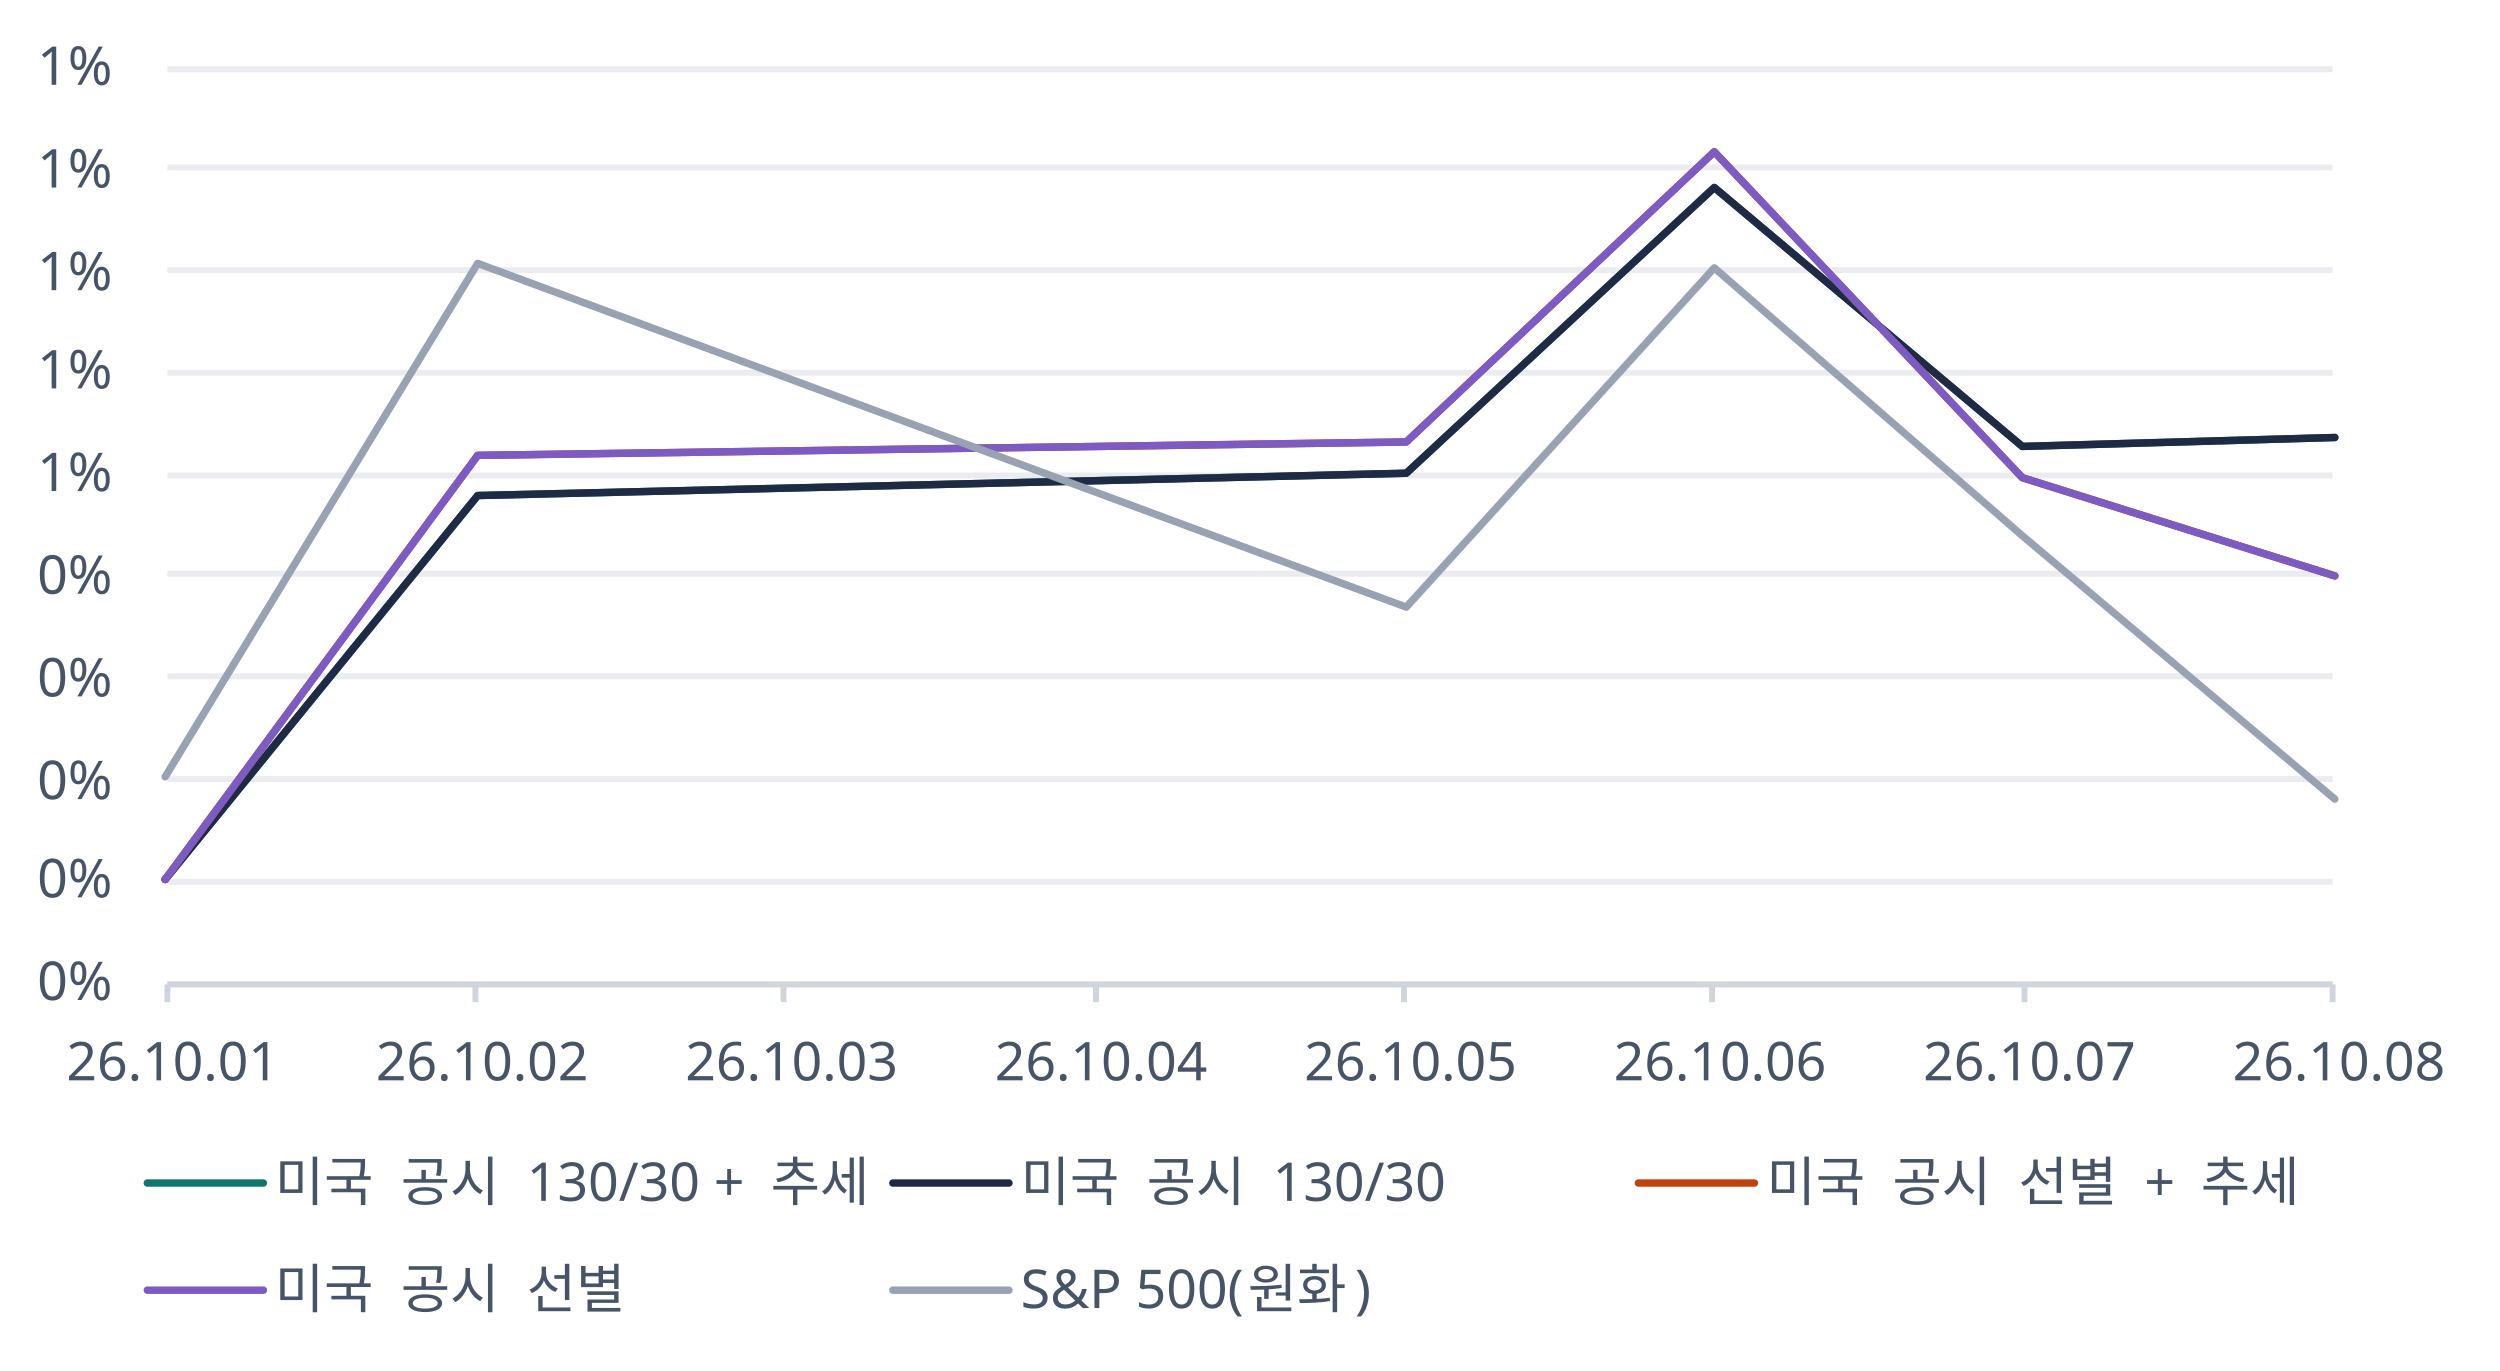
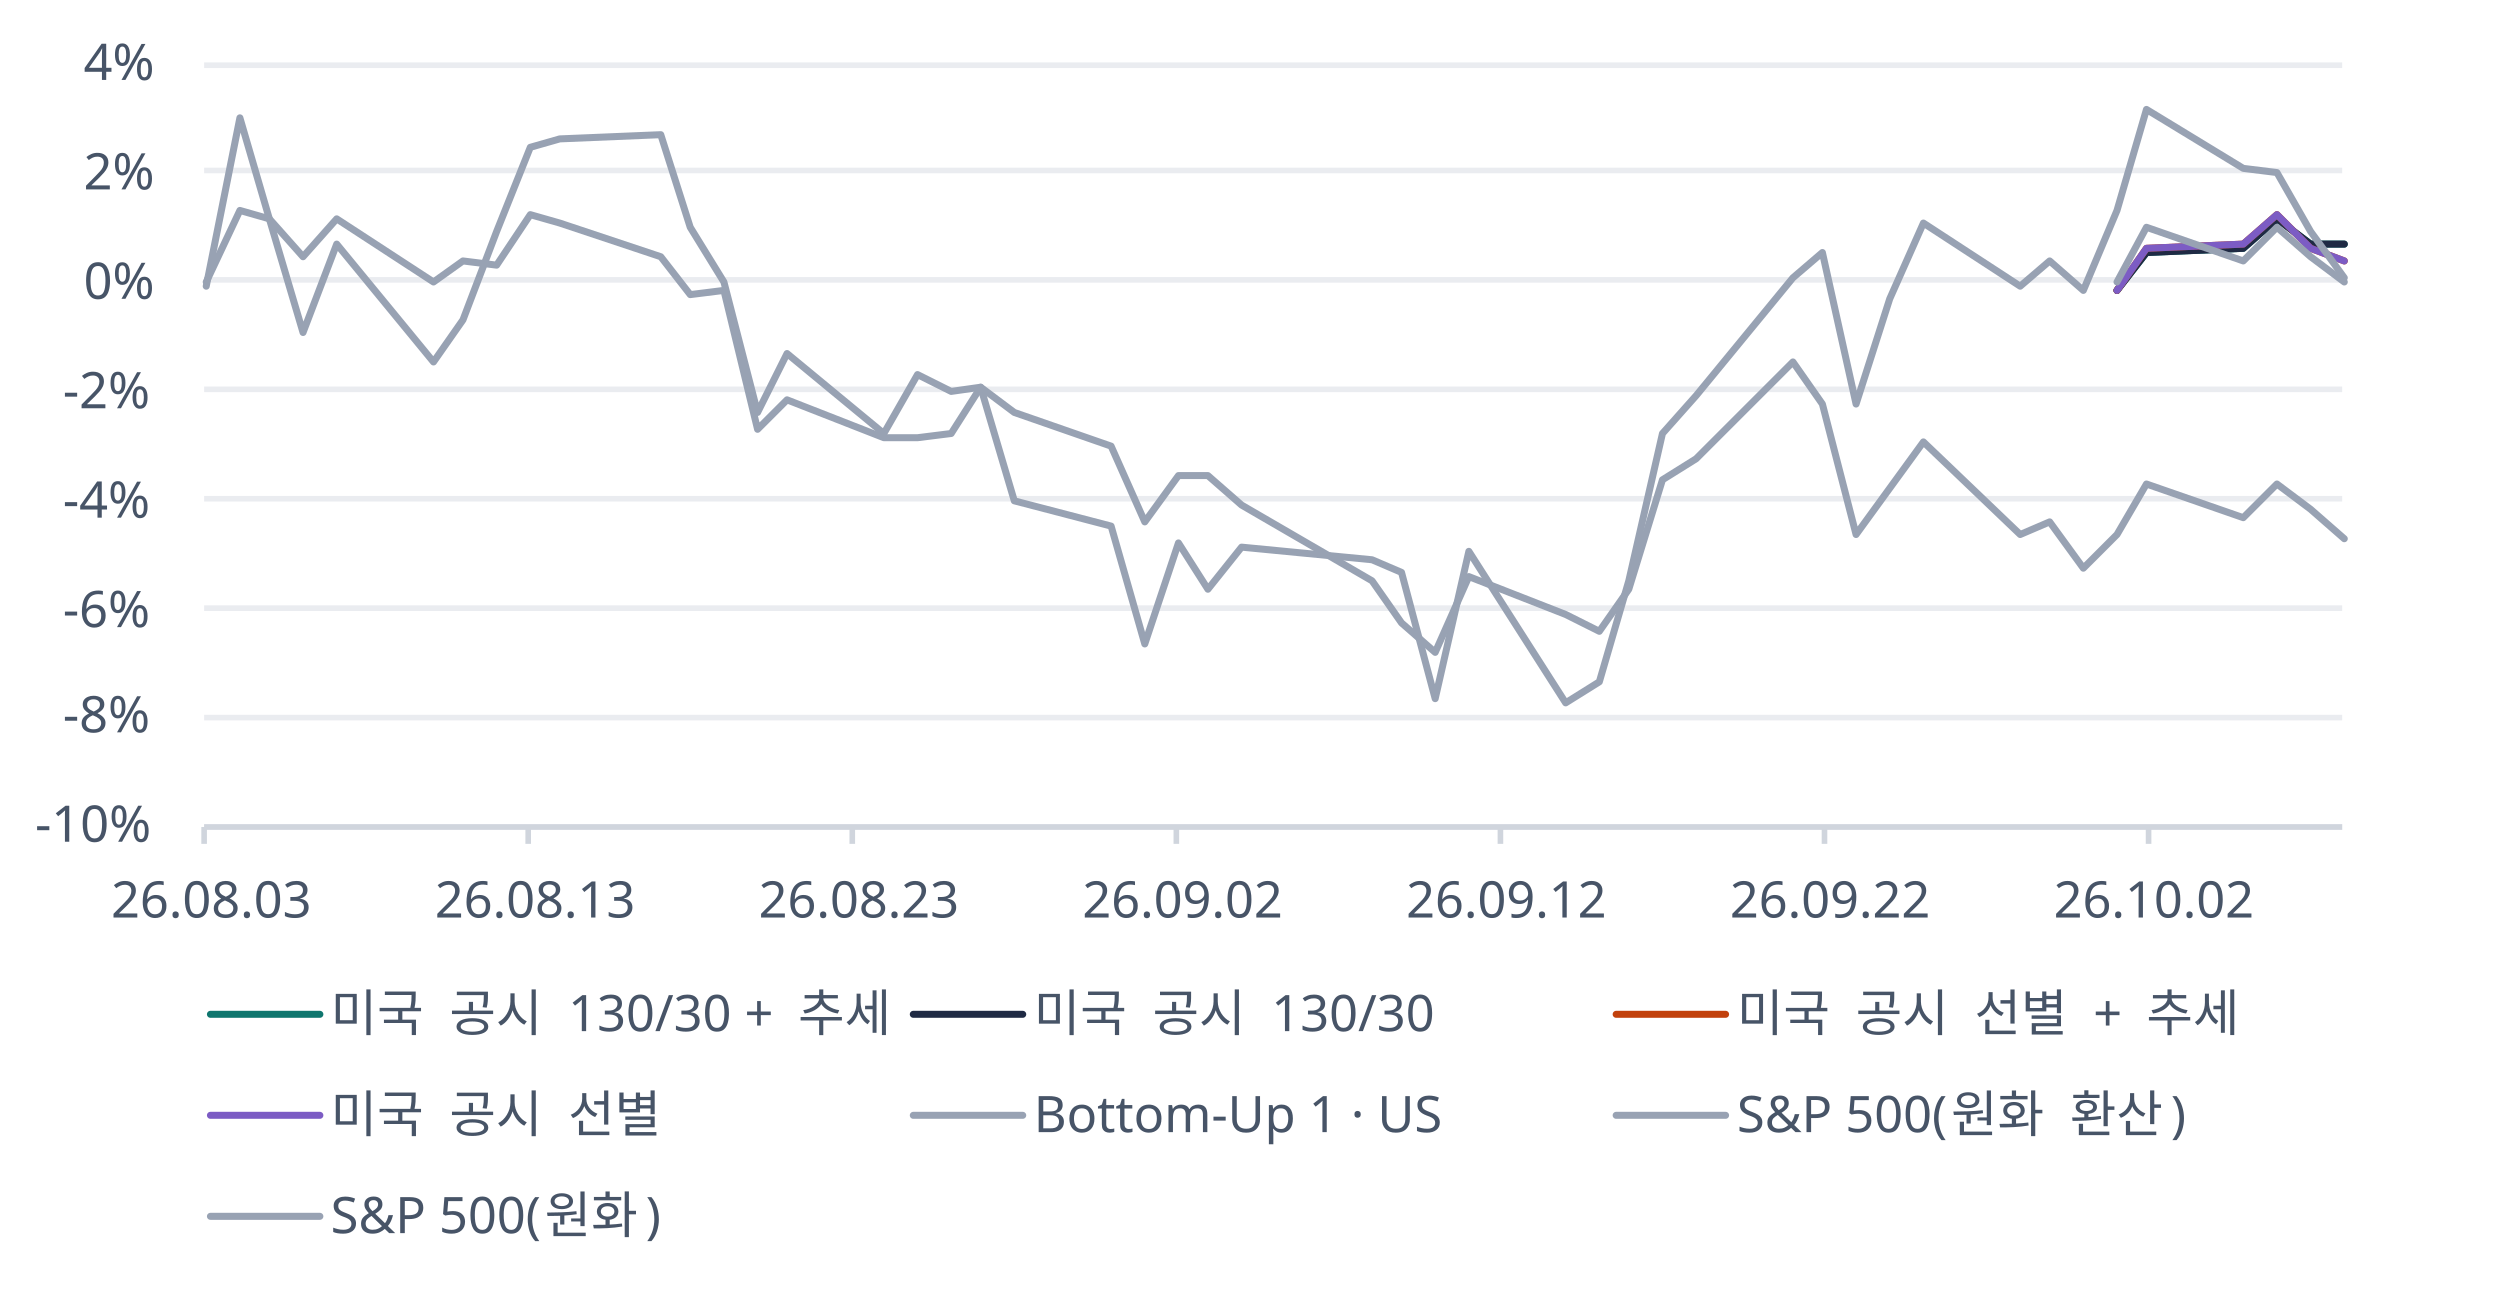
- <svg xmlns="http://www.w3.org/2000/svg" width="560" height="307" xml:space="preserve" overflow="hidden">
+ <svg xmlns="http://www.w3.org/2000/svg" width="594" height="307" xml:space="preserve" overflow="hidden">
  <defs>
    <clipPath id="clip0">
-       <rect x="1179" y="13" width="560" height="307" />
+       <rect x="1179" y="13" width="594" height="307" />
    </clipPath>
  </defs>
  <g clip-path="url(#clip0)" transform="translate(-1179 -13)">
    <g>
-       <path d="M1216.5 233.5 1701.5 233.5M1216.5 210.5 1701.5 210.5M1216.5 187.5 1701.5 187.5M1216.5 164.5 1701.5 164.5M1216.5 141.5 1701.5 141.5M1216.5 119.5 1701.5 119.5M1216.5 96.5 1701.5 96.5M1216.5 73.5 1701.5 73.5M1216.5 50.5 1701.5 50.5M1216.5 28.5 1701.5 28.5" stroke="#EAECF0" stroke-width="1.333" stroke-linejoin="round" stroke-miterlimit="10" fill="none" />
+       <path d="M1227.5 209.5 1735.5 209.5M1227.5 183.5 1735.5 183.5M1227.5 157.5 1735.5 157.5M1227.5 131.5 1735.5 131.5M1227.5 105.5 1735.5 105.5M1227.5 79.5 1735.5 79.5M1227.5 53.5 1735.5 53.5M1227.5 28.5 1735.5 28.5" stroke="#EAECF0" stroke-width="1.333" stroke-linejoin="round" stroke-miterlimit="10" fill="none" />
    </g>
    <g>
-       <path d="M1216.5 233.5 1701.5 233.5" stroke="#D0D5DD" stroke-width="1.333" stroke-linejoin="round" stroke-miterlimit="10" fill="none" fill-rule="evenodd" />
+       <path d="M1227.5 209.5 1735.5 209.5" stroke="#D0D5DD" stroke-width="1.333" stroke-linejoin="round" stroke-miterlimit="10" fill="none" fill-rule="evenodd" />
    </g>
    <g>
-       <path d="M1216.5 233.5 1216.5 237.5M1285.5 233.5 1285.5 237.5M1354.5 233.5 1354.5 237.5M1424.5 233.5 1424.5 237.5M1493.5 233.5 1493.5 237.5M1562.5 233.5 1562.5 237.5M1632.5 233.5 1632.5 237.5M1701.5 233.5 1701.5 237.5" stroke="#D0D5DD" stroke-width="1.333" stroke-linejoin="round" stroke-miterlimit="10" fill="none" />
+       <path d="M1227.5 209.5 1227.5 213.5M1304.5 209.5 1304.5 213.5M1381.5 209.5 1381.5 213.5M1458.5 209.5 1458.5 213.5M1535.5 209.5 1535.5 213.5M1612.5 209.5 1612.5 213.5M1689.5 209.5 1689.5 213.5" stroke="#D0D5DD" stroke-width="1.333" stroke-linejoin="round" stroke-miterlimit="10" fill="none" />
    </g>
    <g>
-       <path d="M1216 210 1286 124 1494 119 1563 55 1632 113 1702 111" stroke="#0F766E" stroke-width="1.667" stroke-linecap="round" stroke-linejoin="round" stroke-miterlimit="10" fill="none" />
+       <path d="M1682 82 1689 73 1712 72 1720 65 1728 71 1736 71" stroke="#0F766E" stroke-width="1.667" stroke-linecap="round" stroke-linejoin="round" stroke-miterlimit="10" fill="none" />
    </g>
    <g>
-       <path d="M1216 210 1286 124 1494 119 1563 55 1632 113 1702 111" stroke="#1F2A44" stroke-width="1.667" stroke-linecap="round" stroke-linejoin="round" stroke-miterlimit="10" fill="none" />
+       <path d="M1682 82 1689 73 1712 72 1720 65 1728 71 1736 71" stroke="#1F2A44" stroke-width="1.667" stroke-linecap="round" stroke-linejoin="round" stroke-miterlimit="10" fill="none" />
    </g>
    <g>
-       <path d="M1216 210 1286 115 1494 112 1563 47 1632 120 1702 142" stroke="#C2410C" stroke-width="1.667" stroke-linecap="round" stroke-linejoin="round" stroke-miterlimit="10" fill="none" />
+       <path d="M1682 82 1689 72 1712 71 1720 64 1728 72 1736 75" stroke="#C2410C" stroke-width="1.667" stroke-linecap="round" stroke-linejoin="round" stroke-miterlimit="10" fill="none" />
    </g>
    <g>
-       <path d="M1216 210 1286 115 1494 112 1563 47 1632 120 1702 142" stroke="#7C5CC4" stroke-width="1.667" stroke-linecap="round" stroke-linejoin="round" stroke-miterlimit="10" fill="none" />
+       <path d="M1682 82 1689 72 1712 71 1720 64 1728 72 1736 75" stroke="#7C5CC4" stroke-width="1.667" stroke-linecap="round" stroke-linejoin="round" stroke-miterlimit="10" fill="none" />
    </g>
    <g>
-       <path d="M1216 187 1286 72 1494 149 1563 73 1632 133 1702 192" stroke="#98A2B3" stroke-width="1.667" stroke-linecap="round" stroke-linejoin="round" stroke-miterlimit="10" fill="none" />
+       <path d="M1228 81 1236 41 1243 65 1251 92 1259 71 1282 99 1289 89 1297 68 1305 48 1312 46 1336 45 1343 67 1351 80 1359 111 1366 97 1389 116 1397 102 1405 106 1412 105 1420 132 1443 138 1451 166 1459 142 1466 153 1474 143 1505 146 1512 149 1520 179 1528 144 1551 180 1559 175 1566 151 1574 116 1582 107 1605 79 1612 73 1620 109 1628 84 1636 66 1659 81 1666 75 1674 82 1682 63 1689 39 1712 53 1720 54 1728 68 1736 79" stroke="#98A2B3" stroke-width="1.667" stroke-linecap="round" stroke-linejoin="round" stroke-miterlimit="10" fill="none" />
    </g>
    <g>
-       <text fill="#475467" font-family="Malgun Gothic,Malgun Gothic_MSFontService,sans-serif" font-weight="400" font-size="12" transform="translate(1187.33 237)">0%</text>
+       <path d="M1228 80 1236 63 1243 65 1251 74 1259 65 1282 80 1289 75 1297 76 1305 64 1312 66 1336 74 1343 83 1351 82 1359 115 1366 108 1389 117 1397 117 1405 116 1412 105 1420 111 1443 119 1451 137 1459 126 1466 126 1474 133 1505 151 1512 161 1520 168 1528 150 1551 159 1559 163 1566 153 1574 127 1582 122 1605 99 1612 109 1620 140 1628 129 1636 118 1659 140 1666 137 1674 148 1682 140 1689 128 1712 136 1720 128 1728 134 1736 141" stroke="#98A2B3" stroke-width="1.667" stroke-linecap="round" stroke-linejoin="round" stroke-miterlimit="10" fill="none" />
    </g>
    <g>
-       <text fill="#475467" font-family="Malgun Gothic,Malgun Gothic_MSFontService,sans-serif" font-weight="400" font-size="12" transform="translate(1187.33 214)">0%</text>
+       <path d="M1682 80 1689 67 1712 75 1720 67 1728 74 1736 80" stroke="#98A2B3" stroke-width="1.667" stroke-linecap="round" stroke-linejoin="round" stroke-miterlimit="10" fill="none" />
    </g>
    <g>
-       <text fill="#475467" font-family="Malgun Gothic,Malgun Gothic_MSFontService,sans-serif" font-weight="400" font-size="12" transform="translate(1187.33 192)">0%</text>
+       <text fill="#475467" font-family="Malgun Gothic,Malgun Gothic_MSFontService,sans-serif" font-weight="400" font-size="12" transform="translate(1187.33 213)">-10%</text>
    </g>
    <g>
-       <text fill="#475467" font-family="Malgun Gothic,Malgun Gothic_MSFontService,sans-serif" font-weight="400" font-size="12" transform="translate(1187.33 169)">0%</text>
+       <text fill="#475467" font-family="Malgun Gothic,Malgun Gothic_MSFontService,sans-serif" font-weight="400" font-size="12" transform="translate(1193.94 187)">-8%</text>
    </g>
    <g>
-       <text fill="#475467" font-family="Malgun Gothic,Malgun Gothic_MSFontService,sans-serif" font-weight="400" font-size="12" transform="translate(1187.33 146)">0%</text>
+       <text fill="#475467" font-family="Malgun Gothic,Malgun Gothic_MSFontService,sans-serif" font-weight="400" font-size="12" transform="translate(1193.94 162)">-6%</text>
    </g>
    <g>
-       <text fill="#475467" font-family="Malgun Gothic,Malgun Gothic_MSFontService,sans-serif" font-weight="400" font-size="12" transform="translate(1187.33 123)">1%</text>
+       <text fill="#475467" font-family="Malgun Gothic,Malgun Gothic_MSFontService,sans-serif" font-weight="400" font-size="12" transform="translate(1193.94 136)">-4%</text>
    </g>
    <g>
-       <text fill="#475467" font-family="Malgun Gothic,Malgun Gothic_MSFontService,sans-serif" font-weight="400" font-size="12" transform="translate(1187.33 100)">1%</text>
+       <text fill="#475467" font-family="Malgun Gothic,Malgun Gothic_MSFontService,sans-serif" font-weight="400" font-size="12" transform="translate(1193.94 110)">-2%</text>
    </g>
    <g>
-       <text fill="#475467" font-family="Malgun Gothic,Malgun Gothic_MSFontService,sans-serif" font-weight="400" font-size="12" transform="translate(1187.33 78)">1%</text>
+       <text fill="#475467" font-family="Malgun Gothic,Malgun Gothic_MSFontService,sans-serif" font-weight="400" font-size="12" transform="translate(1198.86 84)">0%</text>
    </g>
    <g>
-       <text fill="#475467" font-family="Malgun Gothic,Malgun Gothic_MSFontService,sans-serif" font-weight="400" font-size="12" transform="translate(1187.33 55)">1%</text>
+       <text fill="#475467" font-family="Malgun Gothic,Malgun Gothic_MSFontService,sans-serif" font-weight="400" font-size="12" transform="translate(1198.86 58)">2%</text>
    </g>
    <g>
-       <text fill="#475467" font-family="Malgun Gothic,Malgun Gothic_MSFontService,sans-serif" font-weight="400" font-size="12" transform="translate(1187.33 32)">1%</text>
+       <text fill="#475467" font-family="Malgun Gothic,Malgun Gothic_MSFontService,sans-serif" font-weight="400" font-size="12" transform="translate(1198.86 32)">4%</text>
    </g>
    <g>
-       <text fill="#475467" font-family="Malgun Gothic,Malgun Gothic_MSFontService,sans-serif" font-weight="400" font-size="12" transform="translate(1193.87 255)">26.10.01</text>
+       <text fill="#475467" font-family="Malgun Gothic,Malgun Gothic_MSFontService,sans-serif" font-weight="400" font-size="12" transform="translate(1205.39 231)">26.08.03</text>
    </g>
    <g>
-       <text fill="#475467" font-family="Malgun Gothic,Malgun Gothic_MSFontService,sans-serif" font-weight="400" font-size="12" transform="translate(1263.19 255)">26.10.02</text>
+       <text fill="#475467" font-family="Malgun Gothic,Malgun Gothic_MSFontService,sans-serif" font-weight="400" font-size="12" transform="translate(1282.32 231)">26.08.13</text>
    </g>
    <g>
-       <text fill="#475467" font-family="Malgun Gothic,Malgun Gothic_MSFontService,sans-serif" font-weight="400" font-size="12" transform="translate(1332.51 255)">26.10.03</text>
+       <text fill="#475467" font-family="Malgun Gothic,Malgun Gothic_MSFontService,sans-serif" font-weight="400" font-size="12" transform="translate(1359.25 231)">26.08.23</text>
    </g>
    <g>
-       <text fill="#475467" font-family="Malgun Gothic,Malgun Gothic_MSFontService,sans-serif" font-weight="400" font-size="12" transform="translate(1401.83 255)">26.10.04</text>
+       <text fill="#475467" font-family="Malgun Gothic,Malgun Gothic_MSFontService,sans-serif" font-weight="400" font-size="12" transform="translate(1436.17 231)">26.09.02</text>
    </g>
    <g>
-       <text fill="#475467" font-family="Malgun Gothic,Malgun Gothic_MSFontService,sans-serif" font-weight="400" font-size="12" transform="translate(1471.15 255)">26.10.05</text>
+       <text fill="#475467" font-family="Malgun Gothic,Malgun Gothic_MSFontService,sans-serif" font-weight="400" font-size="12" transform="translate(1513.1 231)">26.09.12</text>
    </g>
    <g>
-       <text fill="#475467" font-family="Malgun Gothic,Malgun Gothic_MSFontService,sans-serif" font-weight="400" font-size="12" transform="translate(1540.47 255)">26.10.06</text>
+       <text fill="#475467" font-family="Malgun Gothic,Malgun Gothic_MSFontService,sans-serif" font-weight="400" font-size="12" transform="translate(1590.02 231)">26.09.22</text>
    </g>
    <g>
-       <text fill="#475467" font-family="Malgun Gothic,Malgun Gothic_MSFontService,sans-serif" font-weight="400" font-size="12" transform="translate(1609.79 255)">26.10.07</text>
+       <text fill="#475467" font-family="Malgun Gothic,Malgun Gothic_MSFontService,sans-serif" font-weight="400" font-size="12" transform="translate(1666.95 231)">26.10.02</text>
    </g>
    <g>
-       <text fill="#475467" font-family="Malgun Gothic,Malgun Gothic_MSFontService,sans-serif" font-weight="400" font-size="12" transform="translate(1679.11 255)">26.10.08</text>
+       <path d="M1229 254 1255 254" stroke="#0F766E" stroke-width="1.667" stroke-linecap="round" stroke-linejoin="round" stroke-miterlimit="10" fill="none" fill-rule="evenodd" />
    </g>
    <g>
-       <path d="M1212 278 1238 278" stroke="#0F766E" stroke-width="1.667" stroke-linecap="round" stroke-linejoin="round" stroke-miterlimit="10" fill="none" fill-rule="evenodd" />
+       <text fill="#475467" font-family="Malgun Gothic,Malgun Gothic_MSFontService,sans-serif" font-weight="400" font-size="12" transform="translate(1257.56 258)">미국</text>
    </g>
    <g>
-       <text fill="#475467" font-family="Malgun Gothic,Malgun Gothic_MSFontService,sans-serif" font-weight="400" font-size="12" transform="translate(1240.56 282)">미국</text>
+       <text fill="#475467" font-family="Malgun Gothic,Malgun Gothic_MSFontService,sans-serif" font-weight="400" font-size="12" transform="translate(1285.78 258)">공시</text>
    </g>
    <g>
-       <text fill="#475467" font-family="Malgun Gothic,Malgun Gothic_MSFontService,sans-serif" font-weight="400" font-size="12" transform="translate(1268.78 282)">공시</text>
+       <text fill="#475467" font-family="Malgun Gothic,Malgun Gothic_MSFontService,sans-serif" font-weight="400" font-size="12" transform="translate(1314 258)">130/30 + </text>
    </g>
    <g>
-       <text fill="#475467" font-family="Malgun Gothic,Malgun Gothic_MSFontService,sans-serif" font-weight="400" font-size="12" transform="translate(1297 282)">130/30 + </text>
+       <text fill="#475467" font-family="Malgun Gothic,Malgun Gothic_MSFontService,sans-serif" font-weight="400" font-size="12" transform="translate(1368.63 258)">추세</text>
    </g>
    <g>
-       <text fill="#475467" font-family="Malgun Gothic,Malgun Gothic_MSFontService,sans-serif" font-weight="400" font-size="12" transform="translate(1351.63 282)">추세</text>
+       <path d="M1396 254 1422 254" stroke="#1F2A44" stroke-width="1.667" stroke-linecap="round" stroke-linejoin="round" stroke-miterlimit="10" fill="none" fill-rule="evenodd" />
    </g>
    <g>
-       <path d="M1379 278 1405 278" stroke="#1F2A44" stroke-width="1.667" stroke-linecap="round" stroke-linejoin="round" stroke-miterlimit="10" fill="none" fill-rule="evenodd" />
+       <text fill="#475467" font-family="Malgun Gothic,Malgun Gothic_MSFontService,sans-serif" font-weight="400" font-size="12" transform="translate(1424.63 258)">미국</text>
    </g>
    <g>
-       <text fill="#475467" font-family="Malgun Gothic,Malgun Gothic_MSFontService,sans-serif" font-weight="400" font-size="12" transform="translate(1407.63 282)">미국</text>
+       <text fill="#475467" font-family="Malgun Gothic,Malgun Gothic_MSFontService,sans-serif" font-weight="400" font-size="12" transform="translate(1452.85 258)">공시</text>
    </g>
    <g>
-       <text fill="#475467" font-family="Malgun Gothic,Malgun Gothic_MSFontService,sans-serif" font-weight="400" font-size="12" transform="translate(1435.85 282)">공시</text>
+       <text fill="#475467" font-family="Malgun Gothic,Malgun Gothic_MSFontService,sans-serif" font-weight="400" font-size="12" transform="translate(1481.07 258)">130/30</text>
    </g>
    <g>
-       <text fill="#475467" font-family="Malgun Gothic,Malgun Gothic_MSFontService,sans-serif" font-weight="400" font-size="12" transform="translate(1464.07 282)">130/30</text>
+       <path d="M1563 254 1589 254" stroke="#C2410C" stroke-width="1.667" stroke-linecap="round" stroke-linejoin="round" stroke-miterlimit="10" fill="none" fill-rule="evenodd" />
    </g>
    <g>
-       <path d="M1546 278 1572 278" stroke="#C2410C" stroke-width="1.667" stroke-linecap="round" stroke-linejoin="round" stroke-miterlimit="10" fill="none" fill-rule="evenodd" />
+       <text fill="#475467" font-family="Malgun Gothic,Malgun Gothic_MSFontService,sans-serif" font-weight="400" font-size="12" transform="translate(1591.7 258)">미국</text>
    </g>
    <g>
-       <text fill="#475467" font-family="Malgun Gothic,Malgun Gothic_MSFontService,sans-serif" font-weight="400" font-size="12" transform="translate(1574.7 282)">미국</text>
+       <text fill="#475467" font-family="Malgun Gothic,Malgun Gothic_MSFontService,sans-serif" font-weight="400" font-size="12" transform="translate(1619.92 258)">공시</text>
    </g>
    <g>
-       <text fill="#475467" font-family="Malgun Gothic,Malgun Gothic_MSFontService,sans-serif" font-weight="400" font-size="12" transform="translate(1602.92 282)">공시</text>
+       <text fill="#475467" font-family="Malgun Gothic,Malgun Gothic_MSFontService,sans-serif" font-weight="400" font-size="12" transform="translate(1648.14 258)">선별</text>
    </g>
    <g>
-       <text fill="#475467" font-family="Malgun Gothic,Malgun Gothic_MSFontService,sans-serif" font-weight="400" font-size="12" transform="translate(1631.14 282)">선별</text>
+       <text fill="#475467" font-family="Malgun Gothic,Malgun Gothic_MSFontService,sans-serif" font-weight="400" font-size="12" transform="translate(1676.36 258)">+ </text>
    </g>
    <g>
-       <text fill="#475467" font-family="Malgun Gothic,Malgun Gothic_MSFontService,sans-serif" font-weight="400" font-size="12" transform="translate(1659.36 282)">+ </text>
+       <text fill="#475467" font-family="Malgun Gothic,Malgun Gothic_MSFontService,sans-serif" font-weight="400" font-size="12" transform="translate(1688.99 258)">추세</text>
    </g>
    <g>
-       <text fill="#475467" font-family="Malgun Gothic,Malgun Gothic_MSFontService,sans-serif" font-weight="400" font-size="12" transform="translate(1671.99 282)">추세</text>
+       <path d="M1229 278 1255 278" stroke="#7C5CC4" stroke-width="1.667" stroke-linecap="round" stroke-linejoin="round" stroke-miterlimit="10" fill="none" fill-rule="evenodd" />
    </g>
    <g>
-       <path d="M1212 302 1238 302" stroke="#7C5CC4" stroke-width="1.667" stroke-linecap="round" stroke-linejoin="round" stroke-miterlimit="10" fill="none" fill-rule="evenodd" />
+       <text fill="#475467" font-family="Malgun Gothic,Malgun Gothic_MSFontService,sans-serif" font-weight="400" font-size="12" transform="translate(1257.56 282)">미국</text>
    </g>
    <g>
-       <text fill="#475467" font-family="Malgun Gothic,Malgun Gothic_MSFontService,sans-serif" font-weight="400" font-size="12" transform="translate(1240.56 306)">미국</text>
+       <text fill="#475467" font-family="Malgun Gothic,Malgun Gothic_MSFontService,sans-serif" font-weight="400" font-size="12" transform="translate(1285.78 282)">공시</text>
    </g>
    <g>
-       <text fill="#475467" font-family="Malgun Gothic,Malgun Gothic_MSFontService,sans-serif" font-weight="400" font-size="12" transform="translate(1268.78 306)">공시</text>
+       <text fill="#475467" font-family="Malgun Gothic,Malgun Gothic_MSFontService,sans-serif" font-weight="400" font-size="12" transform="translate(1314 282)">선별</text>
    </g>
    <g>
-       <text fill="#475467" font-family="Malgun Gothic,Malgun Gothic_MSFontService,sans-serif" font-weight="400" font-size="12" transform="translate(1297 306)">선별</text>
+       <path d="M1396 278 1422 278" stroke="#98A2B3" stroke-width="1.667" stroke-linecap="round" stroke-linejoin="round" stroke-miterlimit="10" fill="none" fill-rule="evenodd" />
    </g>
    <g>
-       <path d="M1379 302 1405 302" stroke="#98A2B3" stroke-width="1.667" stroke-linecap="round" stroke-linejoin="round" stroke-miterlimit="10" fill="none" fill-rule="evenodd" />
+       <text fill="#475467" font-family="Malgun Gothic,Malgun Gothic_MSFontService,sans-serif" font-weight="400" font-size="12" transform="translate(1424.63 282)">Bottom-Up 1 · US</text>
    </g>
    <g>
-       <text fill="#475467" font-family="Malgun Gothic,Malgun Gothic_MSFontService,sans-serif" font-weight="400" font-size="12" transform="translate(1407.63 306)">S&amp;P 500(</text>
+       <path d="M1563 278 1589 278" stroke="#98A2B3" stroke-width="1.667" stroke-linecap="round" stroke-linejoin="round" stroke-miterlimit="10" fill="none" fill-rule="evenodd" />
    </g>
    <g>
-       <text fill="#475467" font-family="Malgun Gothic,Malgun Gothic_MSFontService,sans-serif" font-weight="400" font-size="12" transform="translate(1458.5 306)">원화</text>
+       <text fill="#475467" font-family="Malgun Gothic,Malgun Gothic_MSFontService,sans-serif" font-weight="400" font-size="12" transform="translate(1591.7 282)">S&amp;P 500(</text>
    </g>
    <g>
-       <text fill="#475467" font-family="Malgun Gothic,Malgun Gothic_MSFontService,sans-serif" font-weight="400" font-size="12" transform="translate(1482.5 306)">)</text>
+       <text fill="#475467" font-family="Malgun Gothic,Malgun Gothic_MSFontService,sans-serif" font-weight="400" font-size="12" transform="translate(1642.57 282)">원화</text>
+     </g>
+     <g>
+       <text fill="#475467" font-family="Malgun Gothic,Malgun Gothic_MSFontService,sans-serif" font-weight="400" font-size="12" transform="translate(1670.79 282)">환산</text>
+     </g>
+     <g>
+       <text fill="#475467" font-family="Malgun Gothic,Malgun Gothic_MSFontService,sans-serif" font-weight="400" font-size="12" transform="translate(1694.79 282)">)</text>
+     </g>
+     <g>
+       <path d="M1229 302 1255 302" stroke="#98A2B3" stroke-width="1.667" stroke-linecap="round" stroke-linejoin="round" stroke-miterlimit="10" fill="none" fill-rule="evenodd" />
+     </g>
+     <g>
+       <text fill="#475467" font-family="Malgun Gothic,Malgun Gothic_MSFontService,sans-serif" font-weight="400" font-size="12" transform="translate(1257.56 306)">S&amp;P 500(</text>
+     </g>
+     <g>
+       <text fill="#475467" font-family="Malgun Gothic,Malgun Gothic_MSFontService,sans-serif" font-weight="400" font-size="12" transform="translate(1308.42 306)">원화</text>
+     </g>
+     <g>
+       <text fill="#475467" font-family="Malgun Gothic,Malgun Gothic_MSFontService,sans-serif" font-weight="400" font-size="12" transform="translate(1332.42 306)">)</text>
    </g>
  </g>
</svg>
